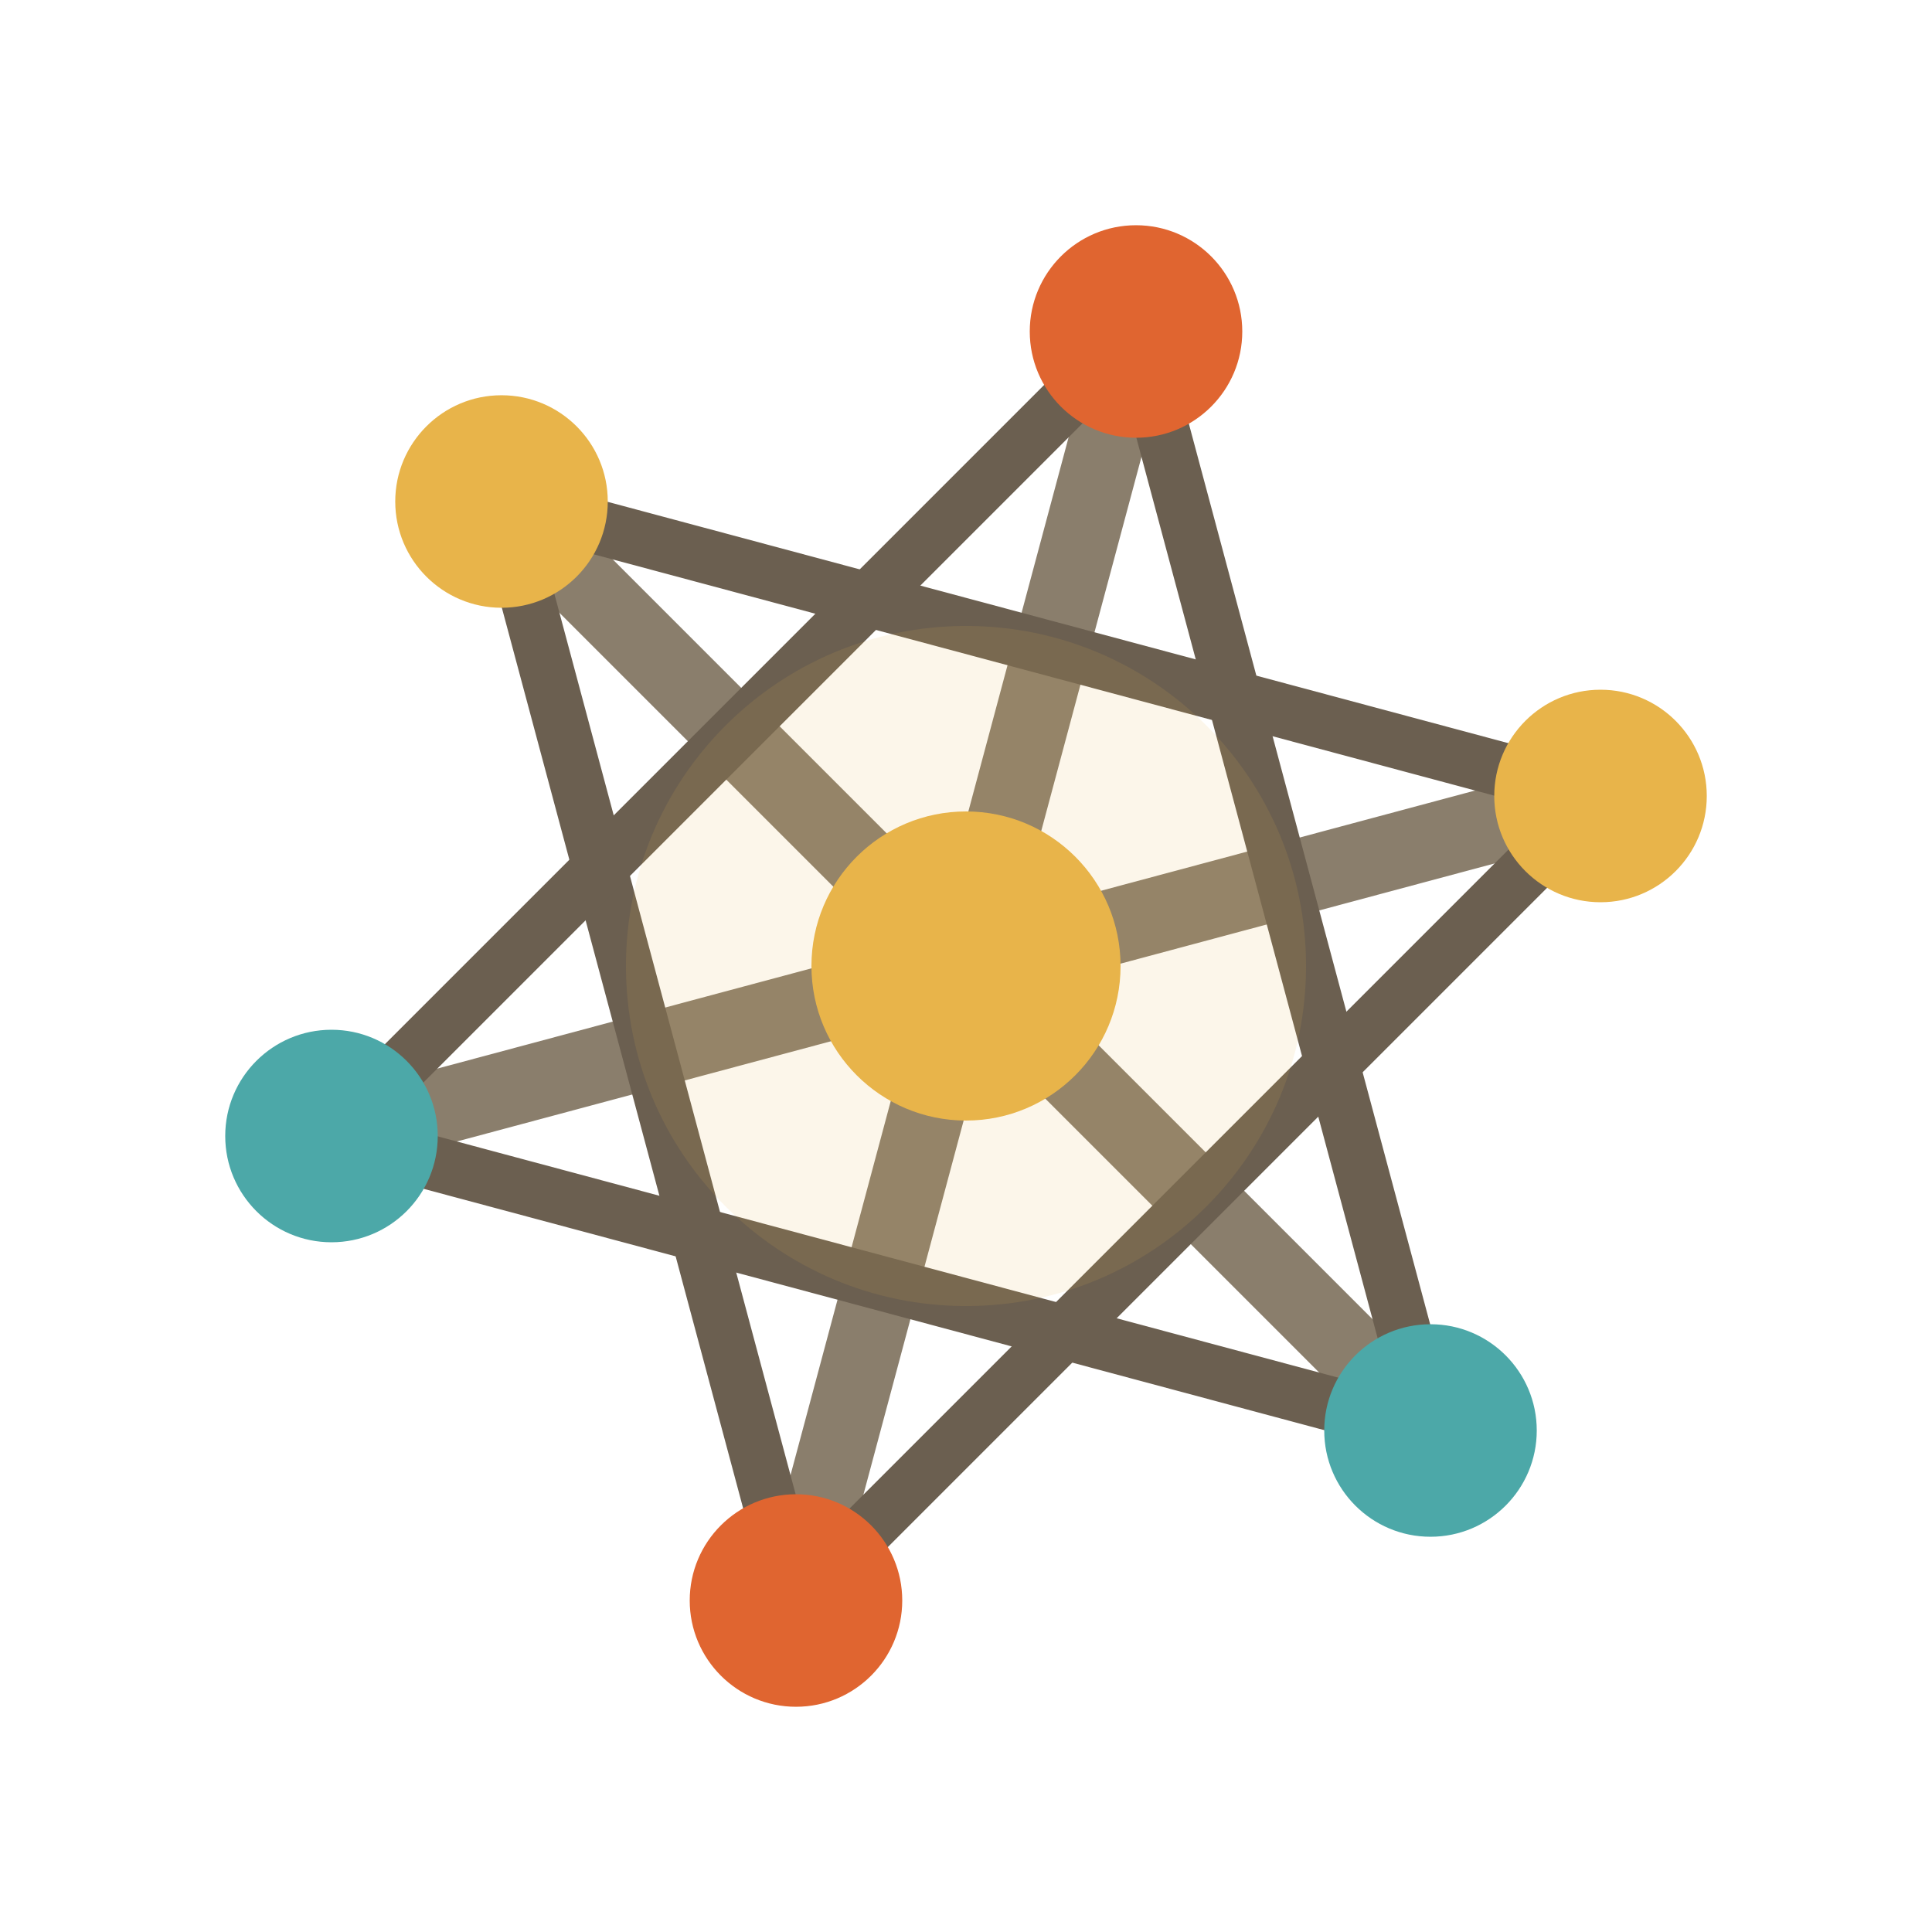
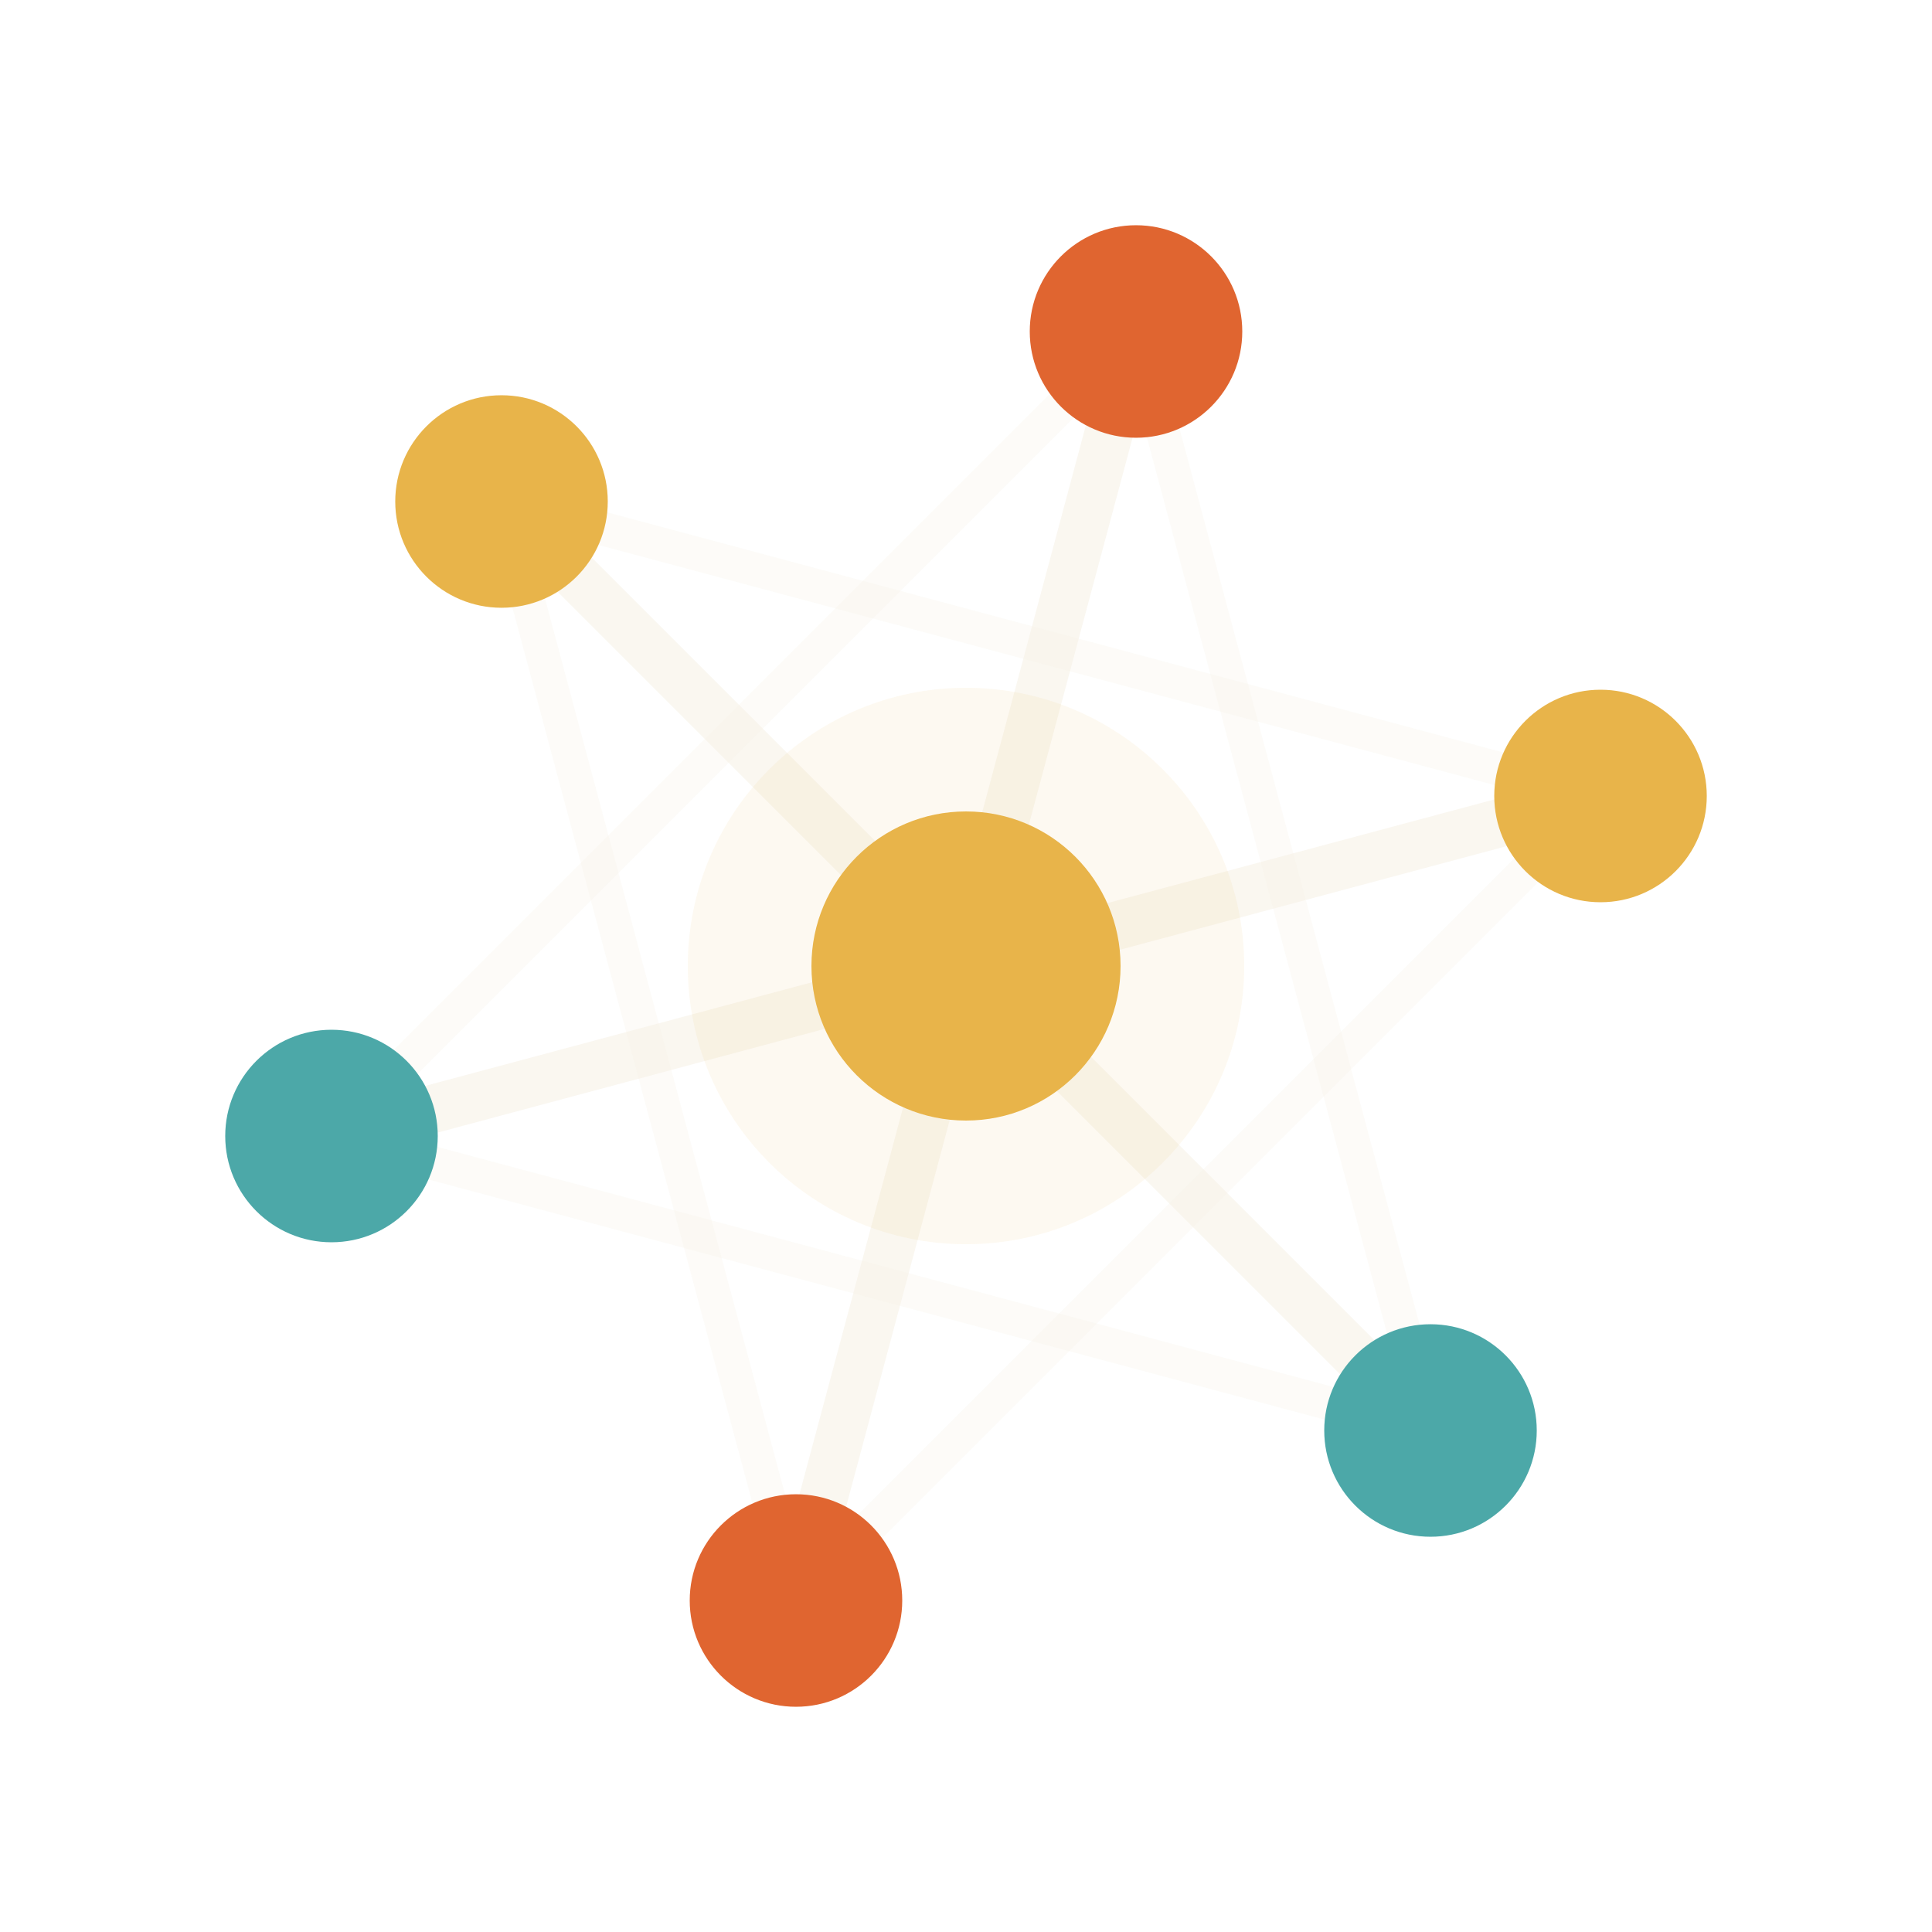
<svg xmlns="http://www.w3.org/2000/svg" viewBox="0 0 64 64" width="64" height="64">
-   <line x1="32" y1="32" x2="37.632" y2="10.981" stroke="#8a7e6c" stroke-width="2.5" stroke-linecap="round" />
-   <line x1="32" y1="32" x2="53.019" y2="26.368" stroke="#8a7e6c" stroke-width="2.5" stroke-linecap="round" />
-   <line x1="32" y1="32" x2="47.387" y2="47.387" stroke="#8a7e6c" stroke-width="2.5" stroke-linecap="round" />
-   <line x1="32" y1="32" x2="26.368" y2="53.019" stroke="#8a7e6c" stroke-width="2.5" stroke-linecap="round" />
-   <line x1="32" y1="32" x2="10.981" y2="37.632" stroke="#8a7e6c" stroke-width="2.5" stroke-linecap="round" />
-   <line x1="32" y1="32" x2="16.613" y2="16.613" stroke="#8a7e6c" stroke-width="2.5" stroke-linecap="round" />
-   <line x1="37.632" y1="10.981" x2="47.387" y2="47.387" stroke="#6b5f50" stroke-width="1.8" stroke-linecap="round" />
-   <line x1="53.019" y1="26.368" x2="26.368" y2="53.019" stroke="#6b5f50" stroke-width="1.8" stroke-linecap="round" />
-   <line x1="47.387" y1="47.387" x2="10.981" y2="37.632" stroke="#6b5f50" stroke-width="1.8" stroke-linecap="round" />
-   <line x1="26.368" y1="53.019" x2="16.613" y2="16.613" stroke="#6b5f50" stroke-width="1.8" stroke-linecap="round" />
-   <line x1="10.981" y1="37.632" x2="37.632" y2="10.981" stroke="#6b5f50" stroke-width="1.8" stroke-linecap="round" />
-   <line x1="16.613" y1="16.613" x2="53.019" y2="26.368" stroke="#6b5f50" stroke-width="1.8" stroke-linecap="round" />
-   <circle cx="32" cy="32" r="11.264" fill="#e8b44a" opacity=".12" />
+   <line x1="32" y1="32" x2="37.632" y2="10.981" stroke="#f5f0e4" stroke-width="1.6" opacity="0.55" />
+   <line x1="32" y1="32" x2="53.019" y2="26.368" stroke="#f5f0e4" stroke-width="1.6" opacity="0.55" />
+   <line x1="32" y1="32" x2="47.387" y2="47.387" stroke="#f5f0e4" stroke-width="1.6" opacity="0.55" />
+   <line x1="32" y1="32" x2="26.368" y2="53.019" stroke="#f5f0e4" stroke-width="1.6" opacity="0.55" />
+   <line x1="32" y1="32" x2="10.981" y2="37.632" stroke="#f5f0e4" stroke-width="1.6" opacity="0.55" />
+   <line x1="32" y1="32" x2="16.613" y2="16.613" stroke="#f5f0e4" stroke-width="1.6" opacity="0.55" />
+   <line x1="37.632" y1="10.981" x2="47.387" y2="47.387" stroke="#f5f0e4" stroke-width="1.12" opacity="0.248" />
+   <line x1="53.019" y1="26.368" x2="26.368" y2="53.019" stroke="#f5f0e4" stroke-width="1.12" opacity="0.248" />
+   <line x1="47.387" y1="47.387" x2="10.981" y2="37.632" stroke="#f5f0e4" stroke-width="1.12" opacity="0.248" />
+   <line x1="26.368" y1="53.019" x2="16.613" y2="16.613" stroke="#f5f0e4" stroke-width="1.12" opacity="0.248" />
+   <line x1="10.981" y1="37.632" x2="37.632" y2="10.981" stroke="#f5f0e4" stroke-width="1.12" opacity="0.248" />
+   <line x1="16.613" y1="16.613" x2="53.019" y2="26.368" stroke="#f5f0e4" stroke-width="1.12" opacity="0.248" />
+   <circle cx="32" cy="32" r="9.216" fill="#e8b44a" opacity=".08" />
  <circle cx="32" cy="32" r="5.12" fill="#e8b44a" />
  <circle cx="37.632" cy="10.981" r="3.52" fill="#e06530" />
  <circle cx="53.019" cy="26.368" r="3.52" fill="#e8b44a" />
  <circle cx="47.387" cy="47.387" r="3.52" fill="#4ca8a8" />
  <circle cx="26.368" cy="53.019" r="3.52" fill="#e06530" />
  <circle cx="10.981" cy="37.632" r="3.52" fill="#4ca8a8" />
  <circle cx="16.613" cy="16.613" r="3.52" fill="#e8b44a" />
</svg>
